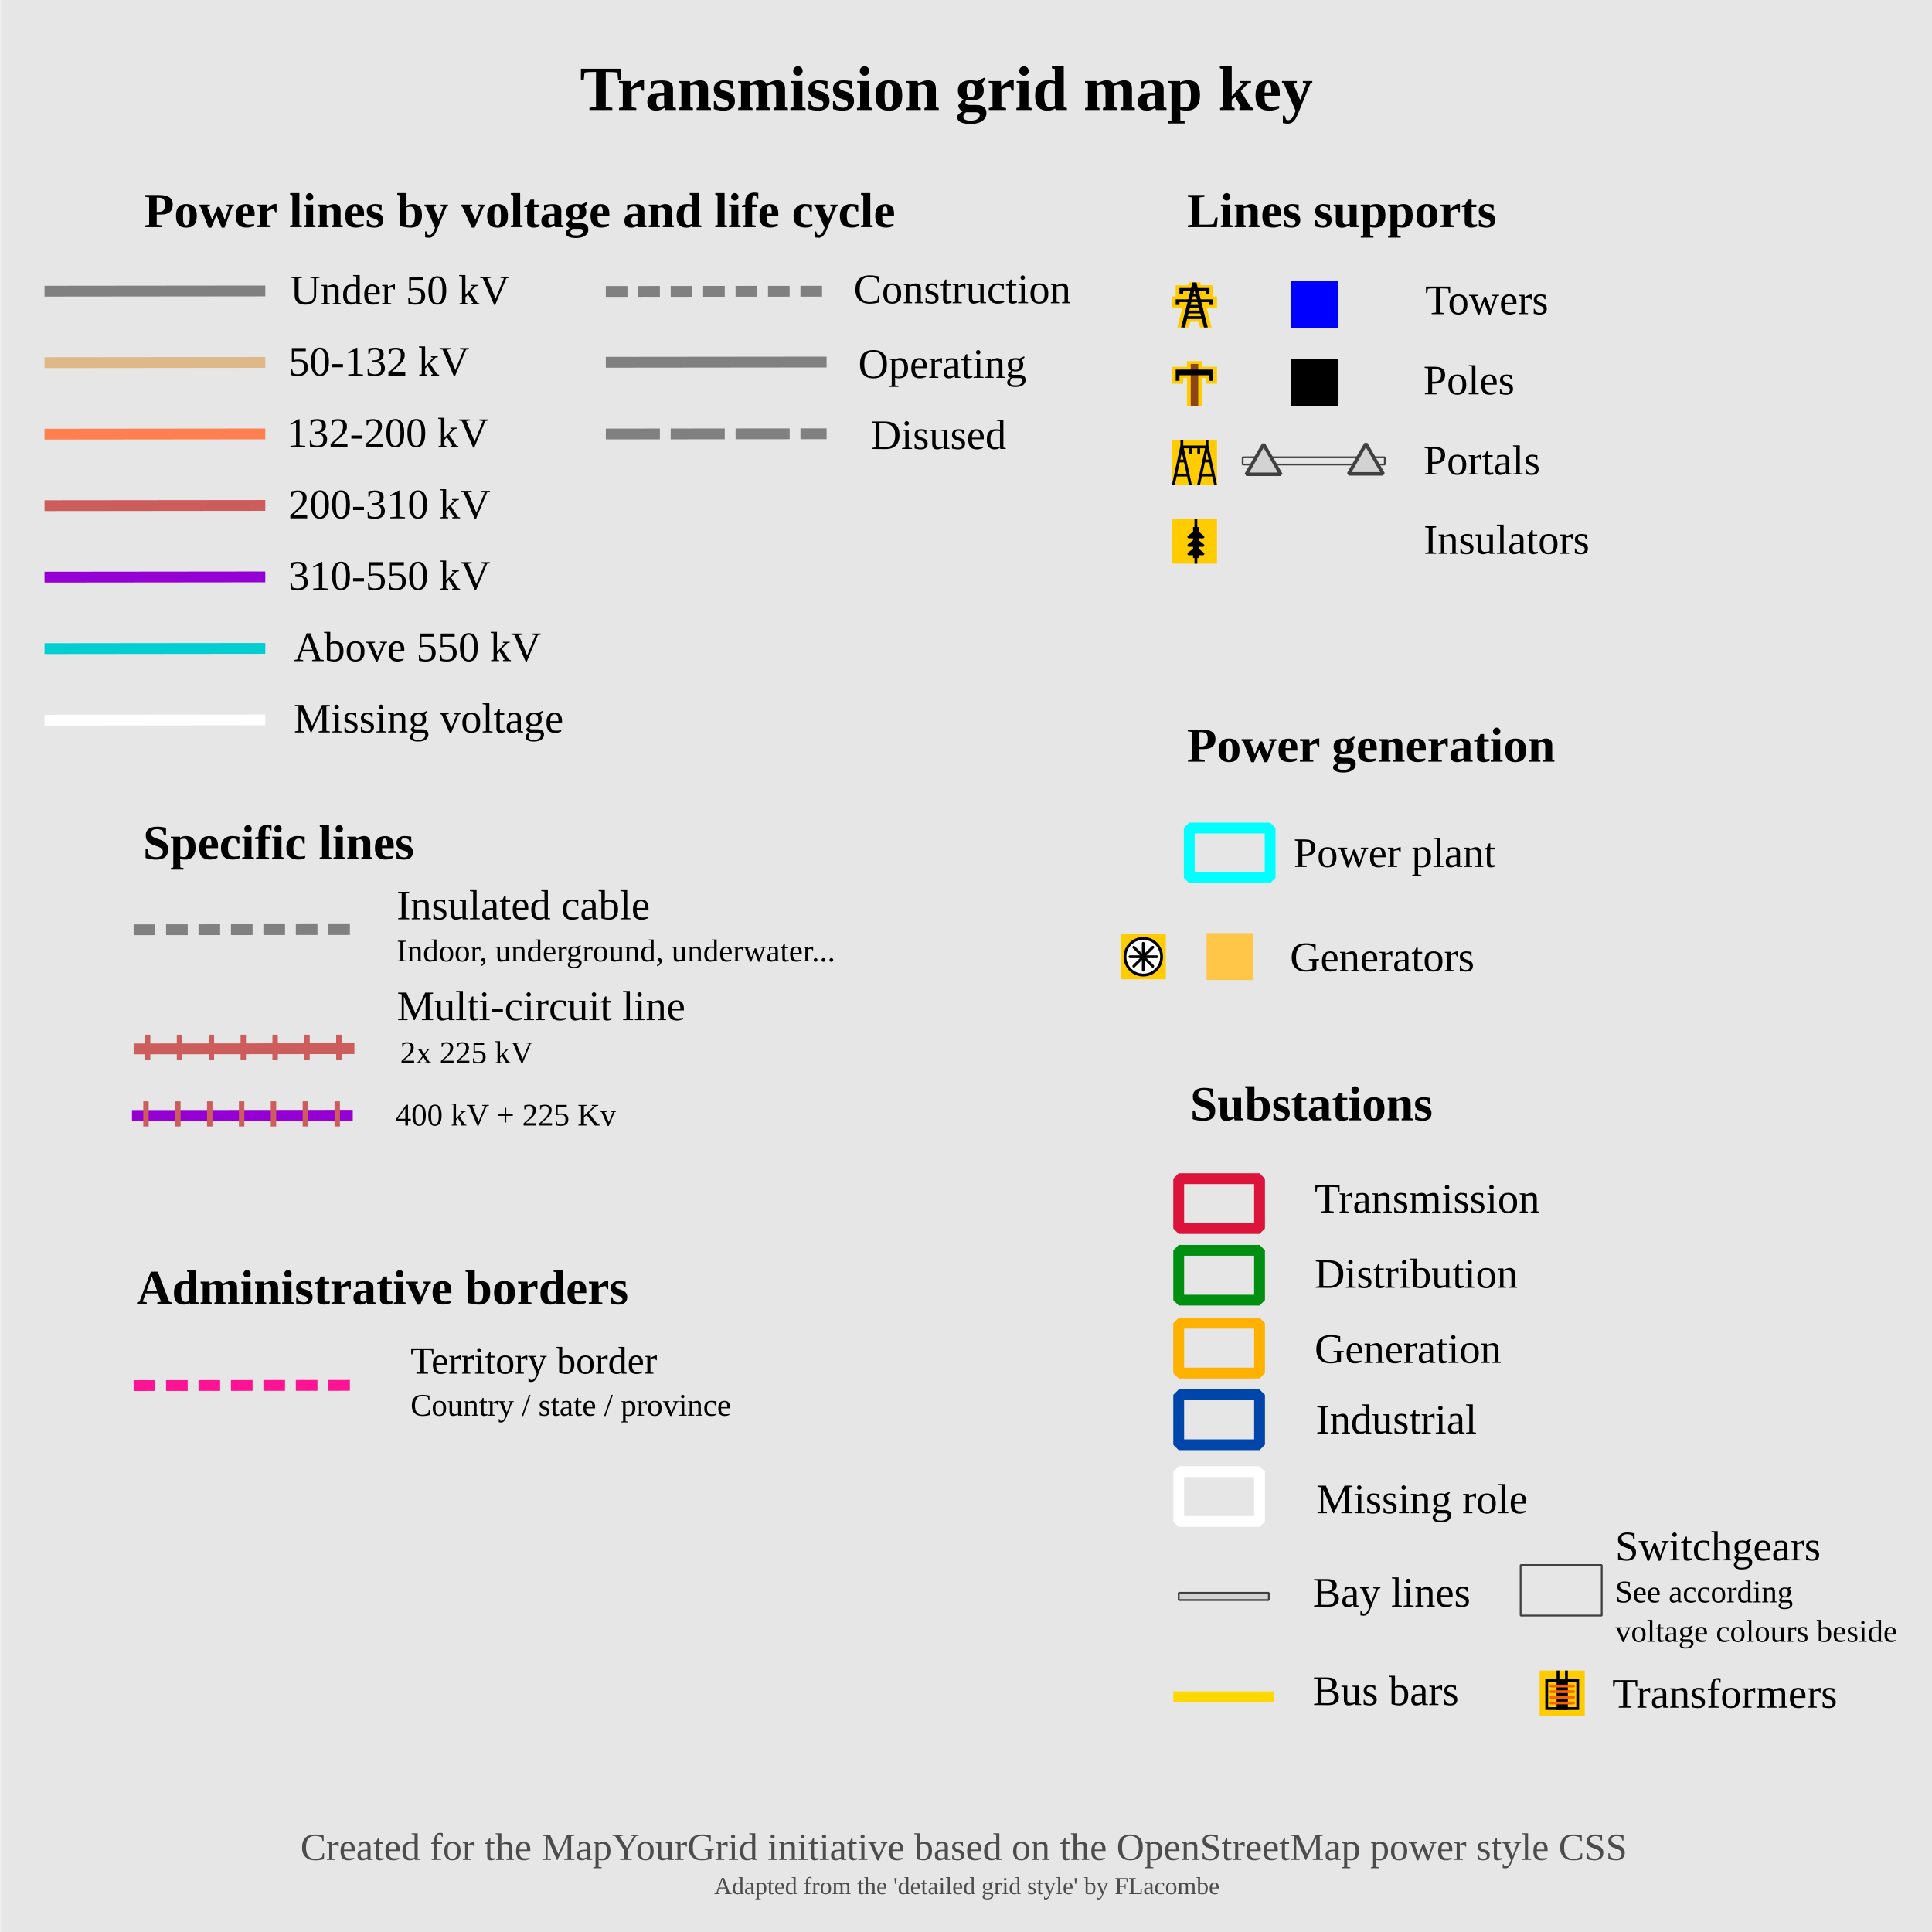
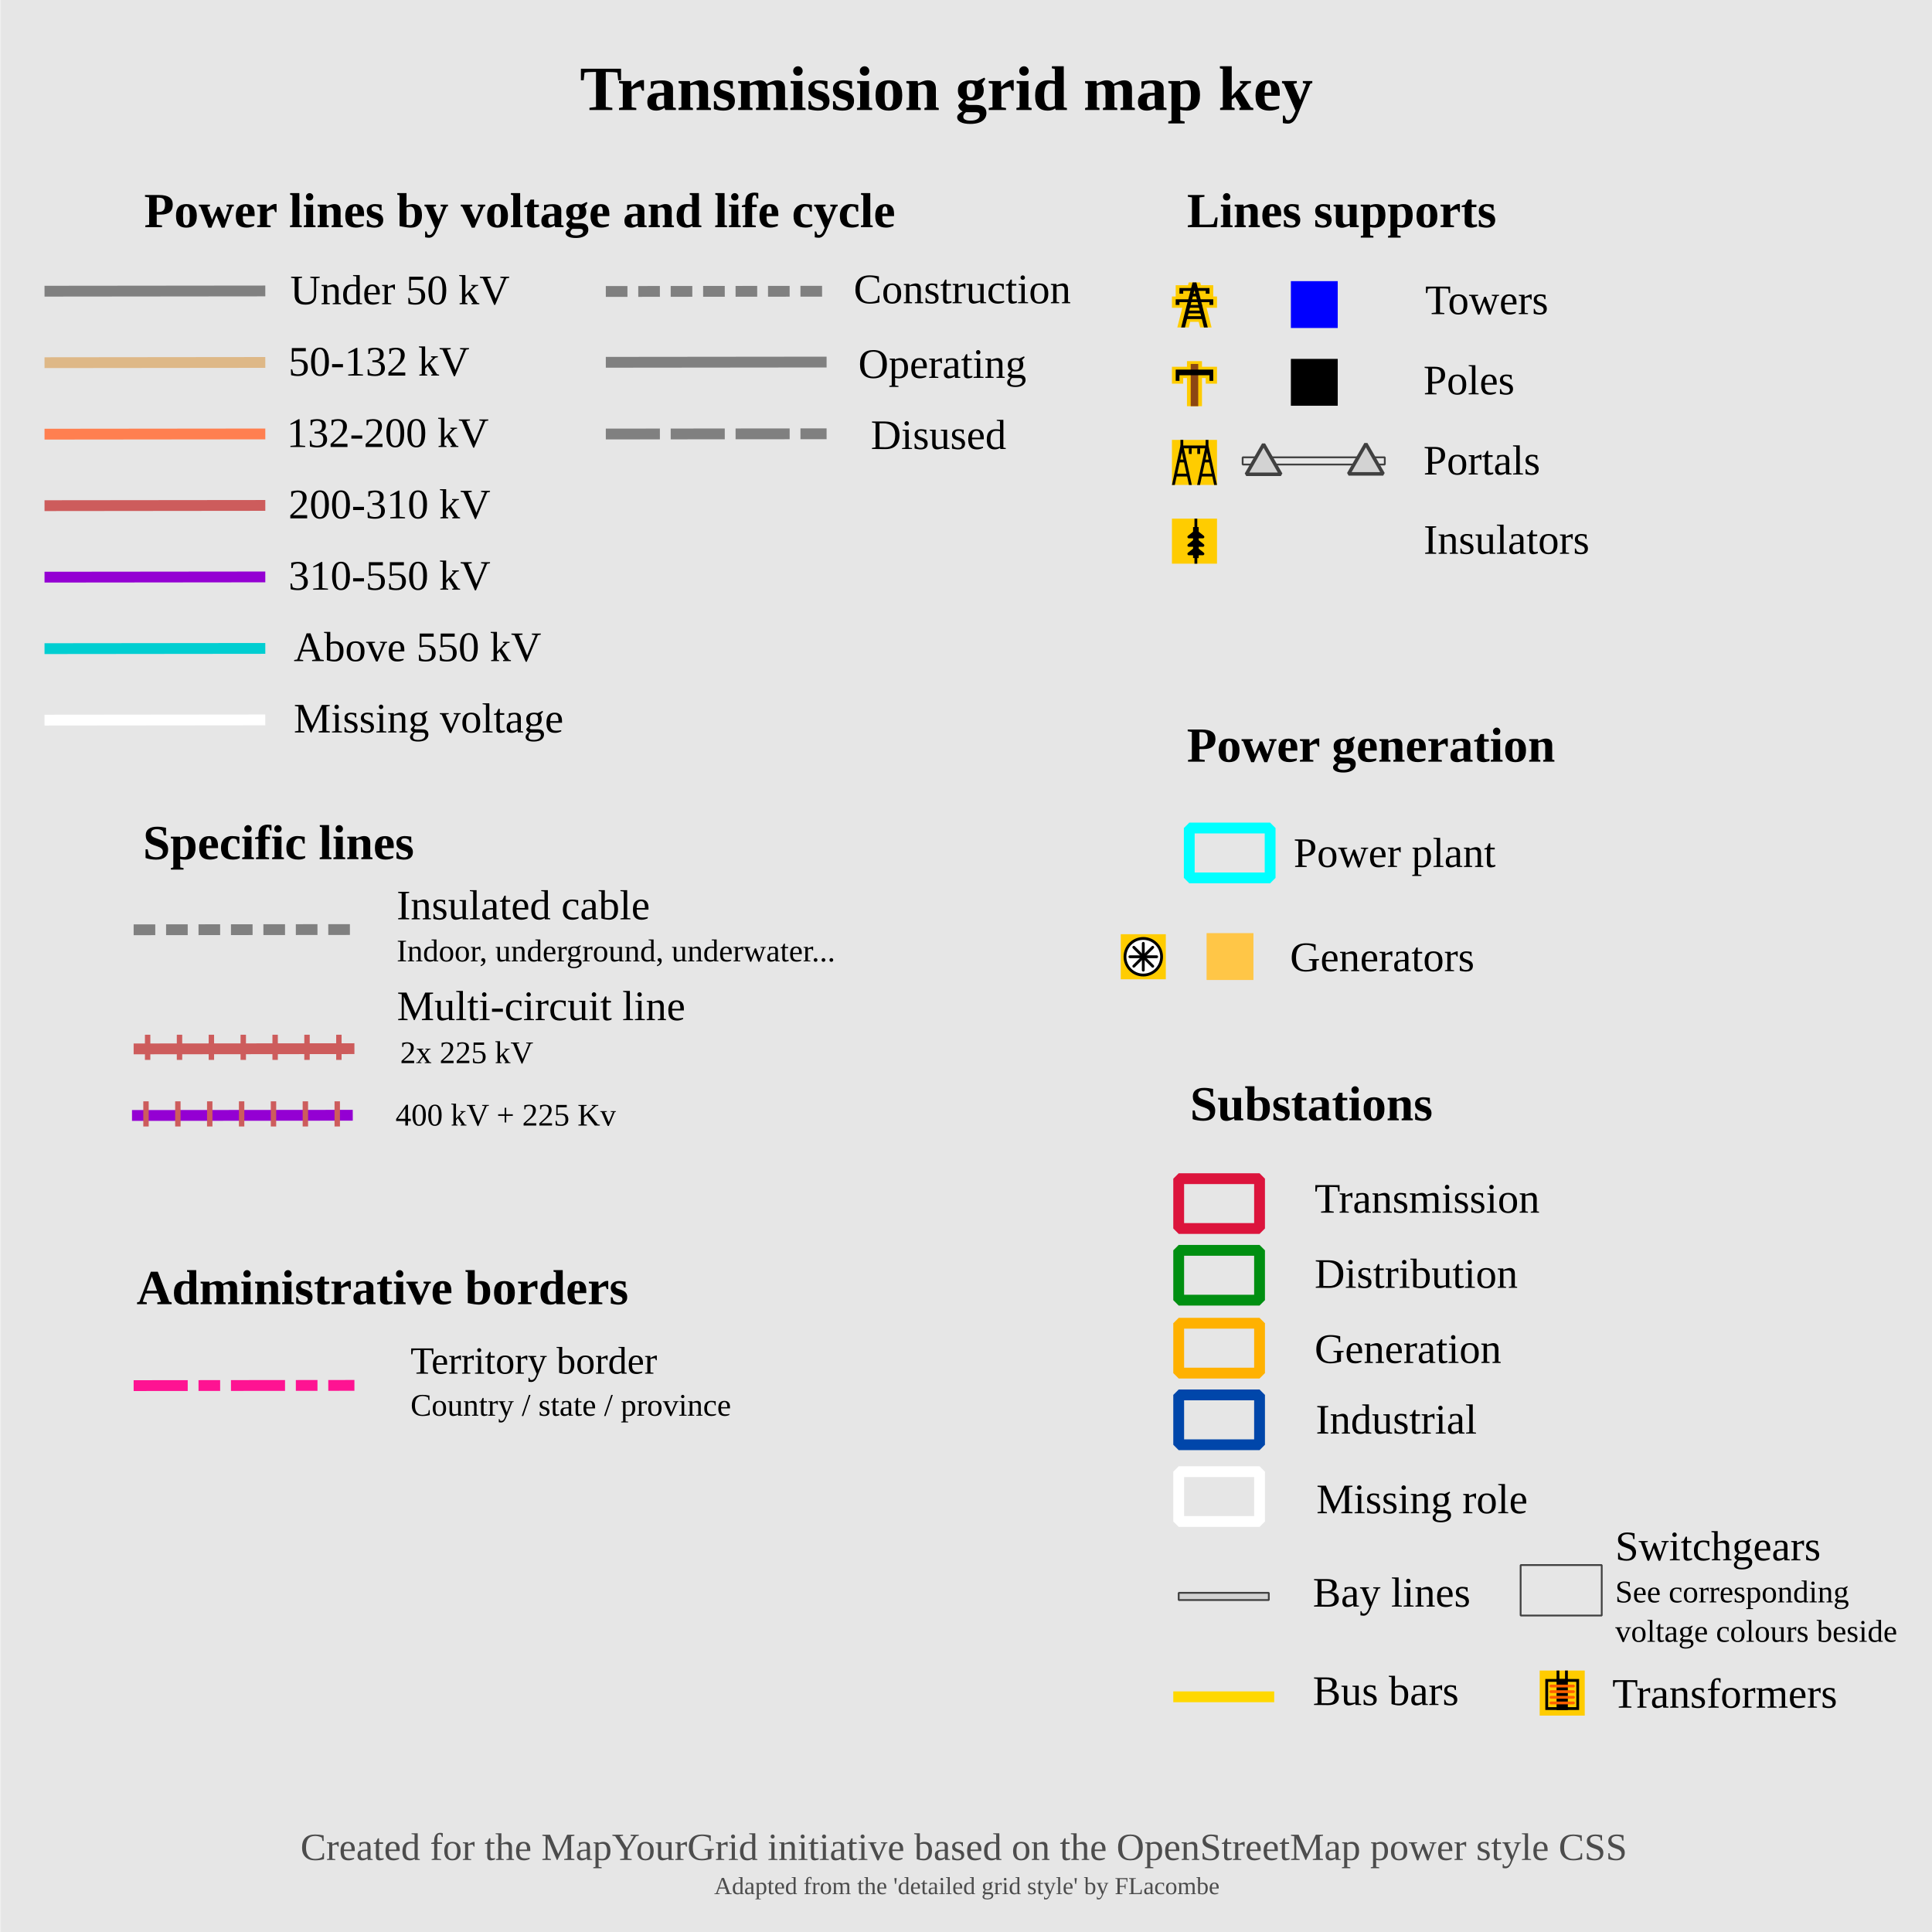
<svg xmlns="http://www.w3.org/2000/svg" xmlns:ns1="http://krita.org/namespaces/svg/krita" width="551.396pt" height="551.396pt" viewBox="0 0 551.396 551.396">
  <defs />
  <rect id="shape0" transform="translate(0.2571822, 2.59592795259778e-07)" fill="#e6e6e6" fill-rule="evenodd" stroke="none" stroke-width="1" stroke-linecap="square" stroke-linejoin="bevel" width="551.228" height="551.396" />
  <path id="shape1" transform="translate(14.24991, 83.04021)" fill="none" stroke="#808080" stroke-width="3.086" stroke-linecap="square" stroke-linejoin="miter" stroke-miterlimit="2" d="M0 0.064L59.923 0" />
  <text id="shape2" ns1:useRichText="true" ns1:textVersion="2" transform="translate(82.82436, 86.82854)" fill="#000000" stroke-opacity="0" stroke="#000000" stroke-width="0" stroke-linecap="square" stroke-linejoin="bevel" font-size-adjust="0.4" letter-spacing="0">
    <tspan x="0">Under 50 kV</tspan>
  </text>
  <path id="shape0" transform="matrix(1 0 0 1 14.24991 103.4436)" fill="#d00000" stroke="#deb887" stroke-width="3.086" stroke-linecap="square" stroke-linejoin="miter" stroke-miterlimit="2" d="M0 0.064L59.923 0" />
  <text id="shape01" ns1:useRichText="true" ns1:textVersion="2" transform="matrix(1 0 0 1 82.32436 107.1982)" fill="#000000" stroke-opacity="0" stroke="#000000" stroke-width="0" stroke-linecap="square" stroke-linejoin="bevel" letter-spacing="0">
    <tspan x="0">50-132 kV</tspan>
  </text>
  <path id="shape02" transform="matrix(1 0 0 1 14.24991 123.8469)" fill="#d00000" stroke="#ff7f50" stroke-width="3.086" stroke-linecap="square" stroke-linejoin="miter" stroke-miterlimit="2" d="M0 0.064L59.923 0" />
  <text id="shape03" ns1:useRichText="true" ns1:textVersion="2" transform="matrix(1 0 0 1 81.82436 127.5678)" fill="#000000" stroke-opacity="0" stroke="#000000" stroke-width="0" stroke-linecap="square" stroke-linejoin="bevel" letter-spacing="0">
    <tspan x="0">132-200 kV</tspan>
  </text>
  <path id="shape04" transform="matrix(1 0 0 1 14.24991 144.2503)" fill="#d00000" stroke="#cd5c5c" stroke-width="3.086" stroke-linecap="square" stroke-linejoin="miter" stroke-miterlimit="2" d="M0 0.064L59.923 0" />
  <text id="shape05" ns1:useRichText="true" ns1:textVersion="2" transform="matrix(1 0 0 1 82.32436 147.9374)" fill="#000000" stroke-opacity="0" stroke="#000000" stroke-width="0" stroke-linecap="square" stroke-linejoin="bevel" letter-spacing="0">
    <tspan x="0">200-310 kV</tspan>
  </text>
  <path id="shape06" transform="matrix(1 0 0 1 14.24991 164.6536)" fill="#d00000" stroke="#9400d3" stroke-width="3.086" stroke-linecap="square" stroke-linejoin="miter" stroke-miterlimit="2" d="M0 0.064L59.923 0" />
  <text id="shape07" ns1:useRichText="true" ns1:textVersion="2" transform="matrix(0.9999999 0 0 0.9999999 82.32436 168.307)" fill="#000000" stroke-opacity="0" stroke="#000000" stroke-width="0" stroke-linecap="square" stroke-linejoin="bevel" letter-spacing="0">
    <tspan x="0">310-550 kV</tspan>
  </text>
  <path id="shape08" transform="matrix(1 0 0 1 14.24991 185.057)" fill="#d00000" stroke="#00ced1" stroke-width="3.086" stroke-linecap="square" stroke-linejoin="miter" stroke-miterlimit="2" d="M0 0.064L59.923 0" />
  <text id="shape09" ns1:useRichText="true" ns1:textVersion="2" transform="matrix(0.9999999 0 0 0.9999999 83.82436 188.6766)" fill="#000000" stroke-opacity="0" stroke="#000000" stroke-width="0" stroke-linecap="square" stroke-linejoin="bevel" letter-spacing="0">
    <tspan x="0">Above 550 kV</tspan>
  </text>
  <path id="shape010" transform="matrix(1 0 0 1 14.24991 205.4603)" fill="#d00000" stroke="#ffffff" stroke-width="3.086" stroke-linecap="square" stroke-linejoin="miter" stroke-miterlimit="2" d="M0 0.064L59.923 0" />
  <text id="shape011" ns1:useRichText="true" ns1:textVersion="2" transform="matrix(0.9999999 0 0 0.9999999 83.82436 209.0462)" fill="#000000" stroke-opacity="0" stroke="#000000" stroke-width="0" stroke-linecap="square" stroke-linejoin="bevel" letter-spacing="0">
    <tspan x="0">Missing voltage</tspan>
  </text>
  <text id="shape3" ns1:useRichText="true" ns1:textVersion="2" transform="translate(41.14898, 64.83301)" fill="#000000" stroke-opacity="0" stroke="#000000" stroke-width="0" stroke-linecap="square" stroke-linejoin="bevel" font-size="14" font-size-adjust="0.4" font-weight="700" letter-spacing="0">
    <tspan x="0">Power lines by voltage and life cycle</tspan>
  </text>
  <text id="shape012" ns1:useRichText="true" ns1:textVersion="2" transform="matrix(1 0 0 1 338.7682 64.83248)" fill="#000000" stroke-opacity="0" stroke="#000000" stroke-width="0" stroke-linecap="square" stroke-linejoin="bevel" font-size="14" font-size-adjust="0.4" font-weight="700" letter-spacing="0">
    <tspan x="0">Lines supports</tspan>
  </text>
  <text id="shape013" ns1:useRichText="true" ns1:textVersion="2" transform="matrix(1 0 0 1 38.97051 372.2074)" fill="#000000" stroke-opacity="0" stroke="#000000" stroke-width="0" stroke-linecap="square" stroke-linejoin="bevel" font-size="14" font-size-adjust="0.4" font-weight="700" letter-spacing="0">
    <tspan x="0">Administrative borders</tspan>
  </text>
  <text id="shape014" ns1:useRichText="true" ns1:textVersion="2" transform="matrix(1 0 0 1 339.6366 319.7419)" fill="#000000" stroke-opacity="0" stroke="#000000" stroke-width="0" stroke-linecap="square" stroke-linejoin="bevel" font-size="14" font-size-adjust="0.4" font-weight="700" letter-spacing="0">
    <tspan x="0">Substations</tspan>
  </text>
  <text id="shape015" ns1:useRichText="true" ns1:textVersion="2" transform="matrix(1 0 0 1 338.7374 217.3833)" fill="#000000" stroke-opacity="0" stroke="#000000" stroke-width="0" stroke-linecap="square" stroke-linejoin="bevel" font-size="14" font-size-adjust="0.4" font-weight="700" letter-spacing="0">
    <tspan x="0">Power generation</tspan>
  </text>
  <text id="shape016" ns1:useRichText="true" ns1:textVersion="2" transform="matrix(1 0 0 1 40.79886 245.2072)" fill="#000000" stroke-opacity="0" stroke="#000000" stroke-width="0" stroke-linecap="square" stroke-linejoin="bevel" font-size="14" font-size-adjust="0.4" font-weight="700" letter-spacing="0">
    <tspan x="0">Specific lines</tspan>
  </text>
  <path id="shape017" transform="matrix(1 0 0 1 174.4451 83.11865)" fill="none" stroke="#808080" stroke-width="3.086" stroke-linecap="square" stroke-linejoin="miter" stroke-miterlimit="2" stroke-dasharray="3.086,6.172" d="M0 0.064L59.923 0" />
  <path id="shape018" transform="matrix(1 0 0 1 174.4451 103.3339)" fill="none" stroke="#808080" stroke-width="3.086" stroke-linecap="square" stroke-linejoin="miter" stroke-miterlimit="2" d="M0 0.064L59.923 0" />
  <path id="shape019" transform="matrix(1 0 0 1 174.4451 123.8036)" fill="none" stroke="#808080" stroke-width="3.086" stroke-linecap="square" stroke-linejoin="miter" stroke-miterlimit="2" stroke-dasharray="12.345,6.172" d="M0 0.064L59.923 0" />
  <text id="shape020" ns1:useRichText="true" ns1:textVersion="2" transform="matrix(1 0 0 1 243.6419 86.54237)" fill="#000000" stroke-opacity="0" stroke="#000000" stroke-width="0" stroke-linecap="square" stroke-linejoin="bevel" letter-spacing="0">
    <tspan x="0">Construction</tspan>
  </text>
  <text id="shape021" ns1:useRichText="true" ns1:textVersion="2" transform="matrix(0.9999999 0 0 0.9999999 244.9495 107.8594)" fill="#000000" stroke-opacity="0" stroke="#000000" stroke-width="0" stroke-linecap="square" stroke-linejoin="bevel" letter-spacing="0">
    <tspan x="0">Operating</tspan>
  </text>
  <text id="shape022" ns1:useRichText="true" ns1:textVersion="2" transform="matrix(0.9999999 0 0 0.9999999 248.528 128.1477)" fill="#000000" stroke-opacity="0" stroke="#000000" stroke-width="0" stroke-linecap="square" stroke-linejoin="bevel" letter-spacing="0">
    <tspan x="0">Disused</tspan>
  </text>
  <path id="shape023" transform="matrix(1 0 0 1 39.68513 265.2946)" fill="none" stroke="#808080" stroke-width="3.086" stroke-linecap="square" stroke-linejoin="miter" stroke-miterlimit="2" stroke-dasharray="3.086,6.172" d="M0 0.064L59.923 0" />
  <text id="shape024" ns1:useRichText="true" ns1:textVersion="2" transform="matrix(0.9999999 0 0 0.9999999 113.2003 262.3819)" fill="#000000" stroke-opacity="0" stroke="#000000" stroke-width="0" stroke-linecap="square" stroke-linejoin="bevel" letter-spacing="0">
    <tspan x="0">Insulated cable</tspan>
    <tspan x="0" dy="12" font-size="9" font-size-adjust="0.4">Indoor, underground, underwater...</tspan>
  </text>
  <text id="shape025" ns1:useRichText="true" ns1:textVersion="2" transform="matrix(0.9999999 0 0 0.9999999 113.2906 291.1496)" fill="#000000" stroke-opacity="0" stroke="#000000" stroke-width="0" stroke-linecap="square" stroke-linejoin="bevel" letter-spacing="0">
    <tspan x="0">Multi-circuit line</tspan>
  </text>
  <g id="group0" transform="translate(39.68513, 296.0867)" fill="none">
    <path id="shape026" transform="matrix(1 0 0 1 0 3.204201)" fill="#ff8254" stroke="#cd5c5c" stroke-width="3.086" stroke-linecap="square" stroke-linejoin="miter" stroke-miterlimit="2" d="M0 0.064L59.923 0" />
    <path id="shape4" transform="translate(2.450746, 0)" fill="#ff8254" fill-rule="evenodd" stroke="#cd5c5c" stroke-width="1.543" stroke-linecap="square" stroke-linejoin="miter" stroke-miterlimit="2" d="M0 0L0 5.637" />
    <path id="shape027" transform="matrix(1 0 0 1 11.54764 3.09516849483771e-07)" fill="#ff8254" stroke="#cd5c5c" stroke-width="1.543" stroke-linecap="square" stroke-linejoin="miter" stroke-miterlimit="2" d="M0 0L0 5.637" />
    <path id="shape028" transform="matrix(0.9999999 0 0 0.9999999 20.64453 4.35326285241899e-07)" fill="#ff8254" stroke="#cd5c5c" stroke-width="1.543" stroke-linecap="square" stroke-linejoin="miter" stroke-miterlimit="2" d="M0 0L0 5.637" />
    <path id="shape029" transform="matrix(0.9999999 0 0 0.9999999 29.74143 4.29516433086974e-07)" fill="#ff8254" stroke="#cd5c5c" stroke-width="1.543" stroke-linecap="square" stroke-linejoin="miter" stroke-miterlimit="2" d="M0 0L0 5.637" />
    <path id="shape030" transform="matrix(0.9999999 0 0 0.9999999 38.83832 4.83868291212275e-07)" fill="#ff8254" stroke="#cd5c5c" stroke-width="1.543" stroke-linecap="square" stroke-linejoin="miter" stroke-miterlimit="2" d="M0 0L0 5.637" />
    <path id="shape031" transform="matrix(0.9999999 0 0 0.9999999 47.93522 6.09677556440147e-07)" fill="#ff8254" stroke="#cd5c5c" stroke-width="1.543" stroke-linecap="square" stroke-linejoin="miter" stroke-miterlimit="2" d="M0 0L0 5.637" />
    <path id="shape032" transform="matrix(0.9999998 0 0 0.9999998 57.03211 7.26052462596272e-07)" fill="#ff8254" stroke="#cd5c5c" stroke-width="1.543" stroke-linecap="square" stroke-linejoin="miter" stroke-miterlimit="2" d="M0 0L0 5.637" />
  </g>
  <rect id="shape5" transform="translate(336.4009, 336.3929)" fill="none" stroke="#dc143c" stroke-width="3.086" stroke-linecap="square" stroke-linejoin="bevel" width="23.076" height="14.223" />
  <rect id="shape033" transform="matrix(1 0 0 1 336.4009 356.8445)" fill="none" stroke="#008f11" stroke-width="3.086" stroke-linecap="square" stroke-linejoin="bevel" width="23.076" height="14.223" />
  <rect id="shape034" transform="matrix(1 0 0 1 336.4009 377.6597)" fill="none" stroke="#ffb100" stroke-width="3.086" stroke-linecap="square" stroke-linejoin="bevel" width="23.076" height="14.223" />
  <rect id="shape035" transform="matrix(1 0 0 1 336.4009 398.1112)" fill="none" stroke="#0046aa" stroke-width="3.086" stroke-linecap="square" stroke-linejoin="bevel" width="23.076" height="14.223" />
  <text id="shape036" ns1:useRichText="true" ns1:textVersion="2" transform="matrix(0.9999998 0 0 0.9999998 375.1832 346.0947)" fill="#000000" stroke-opacity="0" stroke="#000000" stroke-width="0" stroke-linecap="square" stroke-linejoin="bevel" letter-spacing="0">
    <tspan x="0">Transmission</tspan>
  </text>
  <text id="shape037" ns1:useRichText="true" ns1:textVersion="2" transform="matrix(0.9999998 0 0 0.9999998 375.1832 367.5404)" fill="#000000" stroke-opacity="0" stroke="#000000" stroke-width="0" stroke-linecap="square" stroke-linejoin="bevel" letter-spacing="0">
    <tspan x="0">Distribution</tspan>
  </text>
  <text id="shape038" ns1:useRichText="true" ns1:textVersion="2" transform="matrix(0.9999998 0 0 0.9999998 375.1832 388.986)" fill="#000000" stroke-opacity="0" stroke="#000000" stroke-width="0" stroke-linecap="square" stroke-linejoin="bevel" letter-spacing="0">
    <tspan x="0">Generation</tspan>
  </text>
  <text id="shape039" ns1:useRichText="true" ns1:textVersion="2" transform="matrix(0.9999998 0 0 0.9999998 375.5122 409.1457)" fill="#000000" stroke-opacity="0" stroke="#000000" stroke-width="0" stroke-linecap="square" stroke-linejoin="bevel" letter-spacing="0">
    <tspan x="0">Industrial</tspan>
  </text>
  <text id="shape040" ns1:useRichText="true" ns1:textVersion="2" transform="matrix(0.9999999 0 0 0.9999999 375.6832 431.8773)" fill="#000000" stroke-opacity="0" stroke="#000000" stroke-width="0" stroke-linecap="square" stroke-linejoin="bevel" letter-spacing="0">
    <tspan x="0">Missing role</tspan>
  </text>
  <rect id="shape041" transform="matrix(1 0 0 1 336.4009 420.0176)" fill="none" stroke="#ffffff" stroke-width="3.086" stroke-linecap="square" stroke-linejoin="bevel" width="23.076" height="14.223" />
  <rect id="shape042" transform="matrix(1 0 0 1 339.4196 236.3257)" fill="none" stroke="#01ffff" stroke-width="3.086" stroke-linecap="square" stroke-linejoin="bevel" width="23.076" height="14.223" />
  <text id="shape043" ns1:useRichText="true" ns1:textVersion="2" transform="matrix(0.9999998 0 0 0.9999998 369.2027 247.437)" fill="#000000" stroke-opacity="0" stroke="#000000" stroke-width="0" stroke-linecap="square" stroke-linejoin="bevel" letter-spacing="0">
    <tspan x="0">Power plant</tspan>
  </text>
  <text id="shape044" ns1:useRichText="true" ns1:textVersion="2" transform="matrix(0.9999998 0 0 0.9999998 406.7511 89.65616)" fill="#000000" stroke-opacity="0" stroke="#000000" stroke-width="0" stroke-linecap="square" stroke-linejoin="bevel" letter-spacing="0">
    <tspan x="0">Towers</tspan>
  </text>
  <text id="shape045" ns1:useRichText="true" ns1:textVersion="2" transform="matrix(0.9999998 0 0 0.9999998 406.2511 112.5417)" fill="#000000" stroke-opacity="0" stroke="#000000" stroke-width="0" stroke-linecap="square" stroke-linejoin="bevel" letter-spacing="0">
    <tspan x="0">Poles</tspan>
  </text>
  <text id="shape046" ns1:useRichText="true" ns1:textVersion="2" transform="matrix(0.9999999 0 0 0.9999999 406.2511 135.4273)" fill="#000000" stroke-opacity="0" stroke="#000000" stroke-width="0" stroke-linecap="square" stroke-linejoin="bevel" letter-spacing="0">
    <tspan x="0">Portals</tspan>
  </text>
  <text id="shape047" ns1:useRichText="true" ns1:textVersion="2" transform="matrix(0.9999999 0 0 0.9999999 406.3086 158.0556)" fill="#000000" stroke-opacity="0" stroke="#000000" stroke-width="0" stroke-linecap="square" stroke-linejoin="bevel" letter-spacing="0">
    <tspan x="0">Insulators</tspan>
  </text>
  <text id="shape048" ns1:useRichText="true" ns1:textVersion="2" transform="matrix(0.9999998 0 0 0.9999998 368.1639 277.17)" fill="#000000" stroke-opacity="0" stroke="#000000" stroke-width="0" stroke-linecap="square" stroke-linejoin="bevel" letter-spacing="0">
    <tspan x="0">Generators</tspan>
  </text>
  <rect id="shape6" transform="translate(368.4189, 80.24052)" fill="#0000ff" fill-rule="evenodd" stroke="none" stroke-width="3.086" stroke-linecap="square" stroke-linejoin="bevel" width="13.373" height="13.373" />
  <rect id="shape049" transform="matrix(1 0 0 1 368.4189 102.4268)" fill="#000000" fill-rule="evenodd" stroke-opacity="0" stroke="#000000" stroke-width="0" stroke-linecap="square" stroke-linejoin="bevel" width="13.373" height="13.373" />
  <text id="shape050" ns1:useRichText="true" ns1:textVersion="2" transform="matrix(1 0 0 1 165.5107 31.39893)" fill="#000000" stroke-opacity="0" stroke="#000000" stroke-width="0" stroke-linecap="square" stroke-linejoin="bevel" font-size="18" font-size-adjust="0.4" font-weight="700" letter-spacing="0">
    <tspan x="0">Transmission grid map key</tspan>
  </text>
-   <path id="shape051" transform="matrix(1 0 0 1 39.68513 395.3931)" fill="none" stroke="#fe1392" stroke-width="3.086" stroke-linecap="square" stroke-linejoin="miter" stroke-miterlimit="2" stroke-dasharray="3.086,6.172" d="M0 0.064L59.923 0" />
+   <path id="shape051" transform="matrix(1 0 0 1 39.68513 395.3931)" fill="none" stroke="#fe1392" stroke-width="3.086" stroke-linecap="square" stroke-linejoin="miter" stroke-miterlimit="2" stroke-dasharray="12.345,6.172,3.086,6.172" d="M0 0.064C19.974 0.043 39.949 0.021 59.923 0" />
  <text id="shape052" ns1:useRichText="true" ns1:textVersion="2" transform="matrix(0.9999999 0 0 0.9999999 117.1551 392.0422)" fill="#000000" stroke-opacity="0" stroke="#000000" stroke-width="0" stroke-linecap="square" stroke-linejoin="bevel" font-size="9" font-size-adjust="0.386" font-stretch="normal" kerning="0" letter-spacing="0" word-spacing="0">
    <tspan x="0" font-size="11" font-size-adjust="0.4">Territory border</tspan>
    <tspan x="0" dy="12">Country / state / province</tspan>
  </text>
  <rect id="shape053" transform="matrix(1 0 0 1 344.361 266.3165)" fill="#ffc647" fill-rule="evenodd" stroke-opacity="0" stroke="#000000" stroke-width="0" stroke-linecap="square" stroke-linejoin="bevel" width="13.373" height="13.373" />
  <rect id="shape7" transform="translate(354.6528, 130.5194)" fill="#e6e6e6" fill-rule="evenodd" stroke="#404040" stroke-width="0.514" stroke-linecap="square" stroke-linejoin="bevel" width="40.57" height="2.057" />
  <g id="g3382-9" transform="matrix(0 0.01846158 -0.04255323 0 29.55915 2.260874)" fill="none" />
  <g id="group1" transform="matrix(0.5050505 0 0 0.4214963 334.4746 80.60051)" fill="none">
    <path id="path4221" transform="matrix(2.121745 0 0 1.906757 0 0)" fill="#ffcc00" fill-rule="evenodd" stroke-opacity="0" stroke="#000000" stroke-width="0" stroke-linecap="square" stroke-linejoin="bevel" d="M4.473 0L4.283 1L1 1L1 5L0 5L0 9L2.76 9L1.426 16L4.48 16L4.861 14L7.127 14L7.508 16L10.56 16L9.232 9L12 9L12 5L11 5L11 1L7.717 1L7.527 0Z" />
    <path id="path4280" transform="matrix(2.121745 0 0 1.906757 2.121745 11.44054)" fill="#000000" fill-rule="evenodd" stroke-opacity="0" stroke="#000000" stroke-width="0" stroke-linecap="square" stroke-linejoin="bevel" d="M0 0L0 2L1 2L1 1L9 1L9 2L10 2L10 0Z" />
    <path id="path4296" transform="matrix(2.121745 0 0 1.906757 4.24349 3.813514)" fill="#000000" fill-rule="evenodd" stroke-opacity="0" stroke="#000000" stroke-width="0" stroke-linecap="square" stroke-linejoin="bevel" d="M0 0L0 2L1 2L1 1L7 1L7 2L8 2L8 0Z" />
    <path id="path4310" transform="matrix(2.121745 0 0 1.906757 8.48698 22.88109)" fill="#000000" fill-rule="evenodd" stroke-opacity="0" stroke="#000000" stroke-width="0" stroke-linecap="square" stroke-linejoin="bevel" d="M0 0L0 1L4 1L4 0Z" />
    <path id="path4312" transform="matrix(2.121745 0 0 1.906757 8.48698 19.06757)" fill="#000000" fill-rule="evenodd" stroke-opacity="0" stroke="#000000" stroke-width="0" stroke-linecap="square" stroke-linejoin="bevel" d="M0 0L0 1L4 1L4 0Z" />
    <path id="path4314" transform="matrix(2.121745 0 0 1.906757 10.60872 7.627029)" fill="#000000" fill-rule="evenodd" stroke-opacity="0" stroke="#000000" stroke-width="0" stroke-linecap="square" stroke-linejoin="bevel" d="M0 0L0 1L2 1L2 0Z" />
    <path id="path4316" transform="matrix(2.121745 0 0 1.906757 5.188328 1.4210854715202e-14)" fill="#000000" fill-rule="evenodd" stroke-opacity="0" stroke="#000000" stroke-width="0" stroke-linecap="square" stroke-linejoin="bevel" d="M3.047 0L0 16L1.018 16L3.553 2.68L6.08 16L7.098 16L4.064 0Z" />
    <path id="path4318" transform="matrix(2.121745 0 0 1.906757 8.48698 15.25406)" fill="#000000" fill-rule="evenodd" stroke-opacity="0" stroke="#000000" stroke-width="0" stroke-linecap="square" stroke-linejoin="bevel" d="M0 0L0 1L4 1L4 0Z" />
  </g>
  <g id="layer1" transform="matrix(1.071588 0 0 0.8036911 334.4746 -729.8427)" fill="none">
    <path id="path4218" transform="translate(0, 1036.362)" fill="#ffcc00" stroke-opacity="0" stroke="#000000" stroke-width="0" stroke-linecap="square" stroke-linejoin="bevel" d="M4 0L4 2L0 2L0 8L3 8L3 6L4 6L4 16L8 16L8 6L9 6L9 8L12 8L12 2L8 2L8 0Z" />
    <g id="g3382-91" transform="matrix(0 0.1538465 -0.3546103 0 155.2413 1020.108)" fill="none" />
    <path id="path4282" transform="translate(6, 1037.362)" fill="none" stroke="#8b4513" stroke-width="2" stroke-linecap="butt" stroke-linejoin="miter" stroke-miterlimit="2" d="M0 0L0 15" />
    <path id="path4216" transform="translate(1, 1039.362)" fill="#000000" stroke-opacity="0" stroke="#000000" stroke-width="0" stroke-linecap="square" stroke-linejoin="bevel" d="M0 0L0 2L0 4L1 4L1 2L9 2L9 4L10 4L10 2L10 0Z" />
  </g>
  <g id="layer11" transform="matrix(0.8036911 0 0 0.8036911 334.4746 -707.371)" fill="none">
    <rect id="rect4288" transform="translate(2.64697796016969e-23, 1036.362)" fill="#ffcc00" stroke-opacity="0" stroke="#000000" stroke-width="0" stroke-linecap="square" stroke-linejoin="bevel" width="16" height="16" />
    <g id="g3382-92" transform="matrix(0 0.1538465 -0.3546103 0 155.2413 1020.108)" fill="none" />
    <g id="g4212" transform="translate(-4.480469, -1.4210854715202e-14)" fill="none">
      <path id="path4211" transform="translate(4.480469, 1038.362)" fill="#000000" fill-rule="evenodd" stroke-opacity="0" stroke="#000000" stroke-width="0" stroke-linecap="square" stroke-linejoin="bevel" d="M3.027 0L0 14L1.02 14L3.521 2.464L6.041 14L7.059 14L4.01 0Z" />
      <path id="path4311" transform="translate(7.000001, 1043.862)" fill="none" stroke="#000000" stroke-width="1" stroke-linecap="butt" stroke-linejoin="miter" stroke-miterlimit="4" d="M2.139 0L0 0" />
      <path id="path4226" transform="translate(6.000001, 1048.862)" fill="none" stroke="#000000" stroke-width="1" stroke-linecap="butt" stroke-linejoin="miter" stroke-miterlimit="4" d="M4.032 0L0 0" />
      <path id="path42211" transform="translate(8.000001, 1036.362)" fill="none" stroke="#000000" stroke-width="1" stroke-linecap="butt" stroke-linejoin="miter" stroke-miterlimit="4" d="M0 2.139L0 0" />
    </g>
    <g id="g4218" transform="translate(4.46094, -1.4210854715202e-14)" fill="none">
      <path id="path4220" transform="translate(4.480469, 1038.362)" fill="#000000" fill-rule="evenodd" stroke-opacity="0" stroke="#000000" stroke-width="0" stroke-linecap="square" stroke-linejoin="bevel" d="M3.027 0L0 14L1.02 14L3.521 2.464L6.041 14L7.059 14L4.01 0Z" />
      <path id="path4222" transform="translate(7.000001, 1043.862)" fill="none" stroke="#000000" stroke-width="1" stroke-linecap="butt" stroke-linejoin="miter" stroke-miterlimit="4" d="M2.139 0L0 0" />
      <path id="path4224" transform="translate(6.000001, 1048.862)" fill="none" stroke="#000000" stroke-width="1" stroke-linecap="butt" stroke-linejoin="miter" stroke-miterlimit="4" d="M4.032 0L0 0" />
      <path id="path4227" transform="translate(8.000001, 1036.362)" fill="none" stroke="#000000" stroke-width="1" stroke-linecap="butt" stroke-linejoin="miter" stroke-miterlimit="4" d="M0 2.139L0 0" />
    </g>
    <path id="path4229" transform="translate(4, 1038.862)" fill="none" stroke="#000000" stroke-width="1" stroke-linecap="butt" stroke-linejoin="miter" stroke-miterlimit="2" d="M0 0L8 0" />
    <path id="path4231" transform="translate(6.500001, 1039.362)" fill="none" stroke="#000000" stroke-width="1" stroke-linecap="butt" stroke-linejoin="miter" stroke-miterlimit="2" d="M0 0L0 2" />
    <path id="path4233" transform="translate(9.500001, 1039.362)" fill="none" stroke="#000000" stroke-width="1" stroke-linecap="butt" stroke-linejoin="miter" stroke-miterlimit="2" d="M0 0L0 2" />
  </g>
  <g id="layer12" transform="matrix(0.8036911 0 0 0.8036911 319.8646 -566.2868)" fill="none">
    <rect id="rect42881" transform="translate(-8.27180612553028e-25, 1036.362)" fill="#ffcc00" stroke-opacity="0" stroke="#000000" stroke-width="0" stroke-linecap="square" stroke-linejoin="bevel" width="16" height="16" />
    <g id="g3382-93" transform="matrix(0 0.1538465 -0.3546103 0 155.2413 1020.108)" fill="none" />
    <ellipse id="path42271" transform="translate(1.5, 1037.862)" rx="6.5" ry="6.5" cx="6.5" cy="6.5" fill="#ffffff" stroke="#000000" stroke-width="1" stroke-linecap="round" stroke-linejoin="round" />
    <path id="path4213" transform="translate(7.999999, 1039.602)" fill="none" stroke="#000000" stroke-width="1" stroke-linecap="round" stroke-linejoin="miter" stroke-miterlimit="4" d="M0 0L0 9.521" />
    <path id="path4215" transform="translate(3.239505, 1044.362)" fill="none" stroke="#000000" stroke-width="1" stroke-linecap="round" stroke-linejoin="miter" stroke-miterlimit="4" d="M9.521 0L0 0" />
    <path id="path4217" transform="translate(4.633822, 1040.996)" fill="none" stroke="#000000" stroke-width="1" stroke-linecap="round" stroke-linejoin="miter" stroke-miterlimit="4" d="M6.732 0L0 6.732" />
    <path id="path4219" transform="translate(4.633838, 1040.996)" fill="none" stroke="#000000" stroke-width="1" stroke-linecap="round" stroke-linejoin="miter" stroke-miterlimit="4" d="M0 0L6.732 6.732" />
  </g>
  <path id="shape054" transform="matrix(0.9999999 0 0 0.9999999 336.4009 484.274)" fill="none" stroke="#ffd800" stroke-width="3.086" stroke-linecap="square" stroke-linejoin="miter" stroke-miterlimit="2" d="M0 0L25.718 0" />
  <text id="shape055" ns1:useRichText="true" ns1:textVersion="2" transform="matrix(0.9999998 0 0 0.9999998 374.6832 458.5314)" fill="#000000" stroke-opacity="0" stroke="#000000" stroke-width="0" stroke-linecap="square" stroke-linejoin="bevel" letter-spacing="0">
    <tspan x="0">Bay lines</tspan>
  </text>
  <text id="shape056" ns1:useRichText="true" ns1:textVersion="2" transform="matrix(0.9999998 0 0 0.9999998 374.6832 486.6072)" fill="#000000" stroke-opacity="0" stroke="#000000" stroke-width="0" stroke-linecap="square" stroke-linejoin="bevel" letter-spacing="0">
    <tspan x="0">Bus bars</tspan>
  </text>
  <text id="shape057" ns1:useRichText="true" ns1:textVersion="2" transform="matrix(0.9999998 0 0 0.9999998 460.1496 487.38)" fill="#000000" stroke-opacity="0" stroke="#000000" stroke-width="0" stroke-linecap="square" stroke-linejoin="bevel" letter-spacing="0">
    <tspan x="0">Transformers</tspan>
  </text>
  <g id="layer13" transform="matrix(0.8036911 0 0 0.8036911 439.4278 -356.1375)" fill="none">
    <rect id="rect42882" transform="translate(0, 1036.362)" fill="#ffcc00" stroke-opacity="0" stroke="#000000" stroke-width="0" stroke-linecap="square" stroke-linejoin="bevel" width="16" height="16" />
    <path id="path42272" transform="translate(8, 1039.362)" fill="none" stroke="#000000" stroke-width="4" stroke-linecap="butt" stroke-linejoin="miter" stroke-miterlimit="4" d="M0 11L1e-06 0" />
    <path id="path4225" transform="translate(2.5, 1039.862)" fill="none" stroke="#000000" stroke-width="1" stroke-linecap="butt" stroke-linejoin="miter" stroke-miterlimit="2" d="M0 10L0 0L11 0L11 10Z" />
    <g id="g3382-94" transform="matrix(0 0.1538465 -0.3546103 0 155.2413 1020.108)" fill="none" />
    <path id="path42151" transform="translate(4, 1041.862)" fill="none" stroke="#ff6000" stroke-width="1" stroke-linecap="round" stroke-linejoin="miter" stroke-miterlimit="4" d="M0 0L8 0" />
    <path id="path42171" transform="translate(4, 1043.862)" fill="none" stroke="#ff6000" stroke-width="1" stroke-linecap="round" stroke-linejoin="miter" stroke-miterlimit="4" d="M0 0L8 0" />
    <path id="path42212" transform="translate(4, 1045.862)" fill="#ff6600" fill-rule="evenodd" stroke="#ff6000" stroke-width="1" stroke-linecap="round" stroke-linejoin="miter" stroke-miterlimit="4" d="M0 0L8 0" />
    <path id="path4223" transform="translate(4, 1047.862)" fill="#ff6600" fill-rule="evenodd" stroke="#ff6000" stroke-width="1" stroke-linecap="round" stroke-linejoin="miter" stroke-miterlimit="4" d="M0 0L8 0" />
    <path id="path42161" transform="translate(9.5, 1036.362)" fill="none" stroke="#000000" stroke-width="1" stroke-linecap="butt" stroke-linejoin="miter" stroke-miterlimit="2" d="M0 4L0 0" />
    <path id="path42181" transform="translate(6.5, 1036.362)" fill="none" stroke="#000000" stroke-width="1" stroke-linecap="butt" stroke-linejoin="miter" stroke-miterlimit="2" d="M0 4L0 0" />
  </g>
  <rect id="shape058" transform="matrix(1 0 0 1 336.4009 454.5962)" fill="#d3d3d3" fill-rule="evenodd" stroke="#404040" stroke-width="0.514" stroke-linecap="square" stroke-linejoin="bevel" width="25.718" height="2.057" />
  <rect id="shape059" transform="matrix(1 0 0 1 433.9912 446.6736)" fill="#e6e6e6" fill-rule="evenodd" stroke="#404040" stroke-width="0.514" stroke-linecap="square" stroke-linejoin="bevel" width="23.146" height="14.402" />
  <text id="shape060" ns1:useRichText="true" ns1:textVersion="2" transform="matrix(0.9999998 0 0 0.9999998 460.9888 445.3169)" fill="#000000" stroke-opacity="0" stroke="#000000" stroke-width="0" stroke-linecap="square" stroke-linejoin="bevel" letter-spacing="0">
    <tspan x="0">Switchgears</tspan>
-     <tspan x="0" dy="12" font-size="9" font-size-adjust="0.4">See according </tspan>
+     <tspan x="0" dy="12" font-size="9" font-size-adjust="0.4">See corresponding </tspan>
    <tspan x="0" dy="11.25" font-size="9" font-size-adjust="0.4">voltage colours beside</tspan>
  </text>
  <g id="layer14" transform="matrix(0.8036911 0 0 0.8036911 334.4746 -684.8993)" fill="none">
    <rect id="rect42883" transform="translate(0, 1036.362)" fill="#ffcc00" stroke-opacity="0" stroke="#000000" stroke-width="0" stroke-linecap="square" stroke-linejoin="bevel" width="16" height="16" />
    <g id="g3382-95" transform="matrix(0 0.1538465 -0.3546103 0 155.2413 1020.108)" fill="none" />
    <path id="path42821" transform="translate(8.5, 1036.362)" fill="none" stroke="#000000" stroke-width="1" stroke-linecap="butt" stroke-linejoin="miter" stroke-miterlimit="4" d="M0 0L0 16" />
    <path id="path4248" transform="translate(6, 1040.862)" fill="#000000" fill-rule="evenodd" stroke="#000000" stroke-width="1" stroke-linecap="round" stroke-linejoin="round" d="M0 2L2.5 0L5 2Z" />
    <path id="path4250" transform="translate(6, 1043.862)" fill="#000000" fill-rule="evenodd" stroke="#000000" stroke-width="1" stroke-linecap="round" stroke-linejoin="round" d="M0 2L2.5 0L5 2Z" />
    <path id="path4252" transform="translate(6, 1046.862)" fill="#000000" fill-rule="evenodd" stroke="#000000" stroke-width="1" stroke-linecap="round" stroke-linejoin="round" d="M0 2L2.5 0L5 2Z" />
    <path id="path4254" transform="translate(8.5, 1039.362)" fill="none" stroke="#000000" stroke-width="2" stroke-linecap="butt" stroke-linejoin="miter" stroke-miterlimit="4" d="M0 0L0 11" />
  </g>
  <path id="shape8" transform="translate(355.6887, 126.8071)" fill="#d3d3d3" fill-rule="evenodd" stroke="#404040" stroke-width="1" stroke-linecap="square" stroke-linejoin="bevel" d="M4.933 0L0 8.562L9.866 8.562Z" />
  <path id="shape061" transform="matrix(1 0 0 1 384.8925 126.6785)" fill="#d3d3d3" fill-rule="evenodd" stroke="#404040" stroke-width="1" stroke-linecap="square" stroke-linejoin="bevel" d="M4.933 0L0 8.562L9.866 8.562Z" />
  <text id="shape9" ns1:useRichText="true" ns1:textVersion="2" transform="translate(65.79193, 530.8452)" fill="#4c4c4c" stroke-opacity="0" stroke="#000000" stroke-width="0" stroke-linecap="square" stroke-linejoin="bevel" font-size="7" font-size-adjust="0.4" font-stretch="normal" kerning="0" letter-spacing="0" text-anchor="middle" word-spacing="0">
    <tspan x="210.158" font-size="11">Created for the MapYourGrid initiative based on the OpenStreetMap power style CSS</tspan>
    <tspan x="210.158" dy="9.75">Adapted from the 'detailed grid style' by FLacombe</tspan>
  </text>
  <path id="shape062" transform="matrix(0.9999999 0 0 0.9999999 39.21562 318.2951)" fill="#ff8254" stroke="#9400d3" stroke-width="3.086" stroke-linecap="square" stroke-linejoin="miter" stroke-miterlimit="2" d="M0 0.064L59.923 0" />
  <path id="shape063" transform="matrix(1 0 0 1 41.66637 315.0909)" fill="#ff8254" fill-rule="evenodd" stroke="#cd5c5c" stroke-width="1.543" stroke-linecap="square" stroke-linejoin="miter" stroke-miterlimit="2" d="M0 0L0 5.637" />
  <path id="shape01" transform="matrix(1 0 0 1 50.76326 315.0909)" fill="#ff8254" stroke="#cd5c5c" stroke-width="1.543" stroke-linecap="square" stroke-linejoin="miter" stroke-miterlimit="2" d="M0 0L0 5.637" />
  <path id="shape02" transform="matrix(0.9999999 0 0 0.9999999 59.86016 315.0909)" fill="#ff8254" stroke="#cd5c5c" stroke-width="1.543" stroke-linecap="square" stroke-linejoin="miter" stroke-miterlimit="2" d="M0 0L0 5.637" />
  <path id="shape03" transform="matrix(0.9999999 0 0 0.9999999 68.95705 315.0909)" fill="#ff8254" stroke="#cd5c5c" stroke-width="1.543" stroke-linecap="square" stroke-linejoin="miter" stroke-miterlimit="2" d="M0 0L0 5.637" />
  <path id="shape04" transform="matrix(0.9999999 0 0 0.9999999 78.05394 315.0909)" fill="#ff8254" stroke="#cd5c5c" stroke-width="1.543" stroke-linecap="square" stroke-linejoin="miter" stroke-miterlimit="2" d="M0 0L0 5.637" />
  <path id="shape05" transform="matrix(0.9999998 0 0 0.9999998 87.15084 315.0909)" fill="#ff8254" stroke="#cd5c5c" stroke-width="1.543" stroke-linecap="square" stroke-linejoin="miter" stroke-miterlimit="2" d="M0 0L0 5.637" />
  <path id="shape06" transform="matrix(0.9999998 0 0 0.9999998 96.24773 315.0909)" fill="#ff8254" stroke="#cd5c5c" stroke-width="1.543" stroke-linecap="square" stroke-linejoin="miter" stroke-miterlimit="2" d="M0 0L0 5.637" />
  <text id="shape10" ns1:useRichText="true" ns1:textVersion="2" transform="translate(114.2003, 303.4173)" fill="#000000" stroke-opacity="0" stroke="#000000" stroke-width="0" stroke-linecap="square" stroke-linejoin="bevel" font-size="9" font-size-adjust="0.4">
    <tspan x="0">2x 225 kV</tspan>
  </text>
  <text id="shape11" ns1:useRichText="true" ns1:textVersion="2" transform="translate(112.8817, 321.239)" fill="#000000" stroke-opacity="0" stroke="#000000" stroke-width="0" stroke-linecap="square" stroke-linejoin="bevel" font-size="9" font-size-adjust="0.4">
    <tspan x="0">400 kV + 225 Kv</tspan>
  </text>
</svg>
